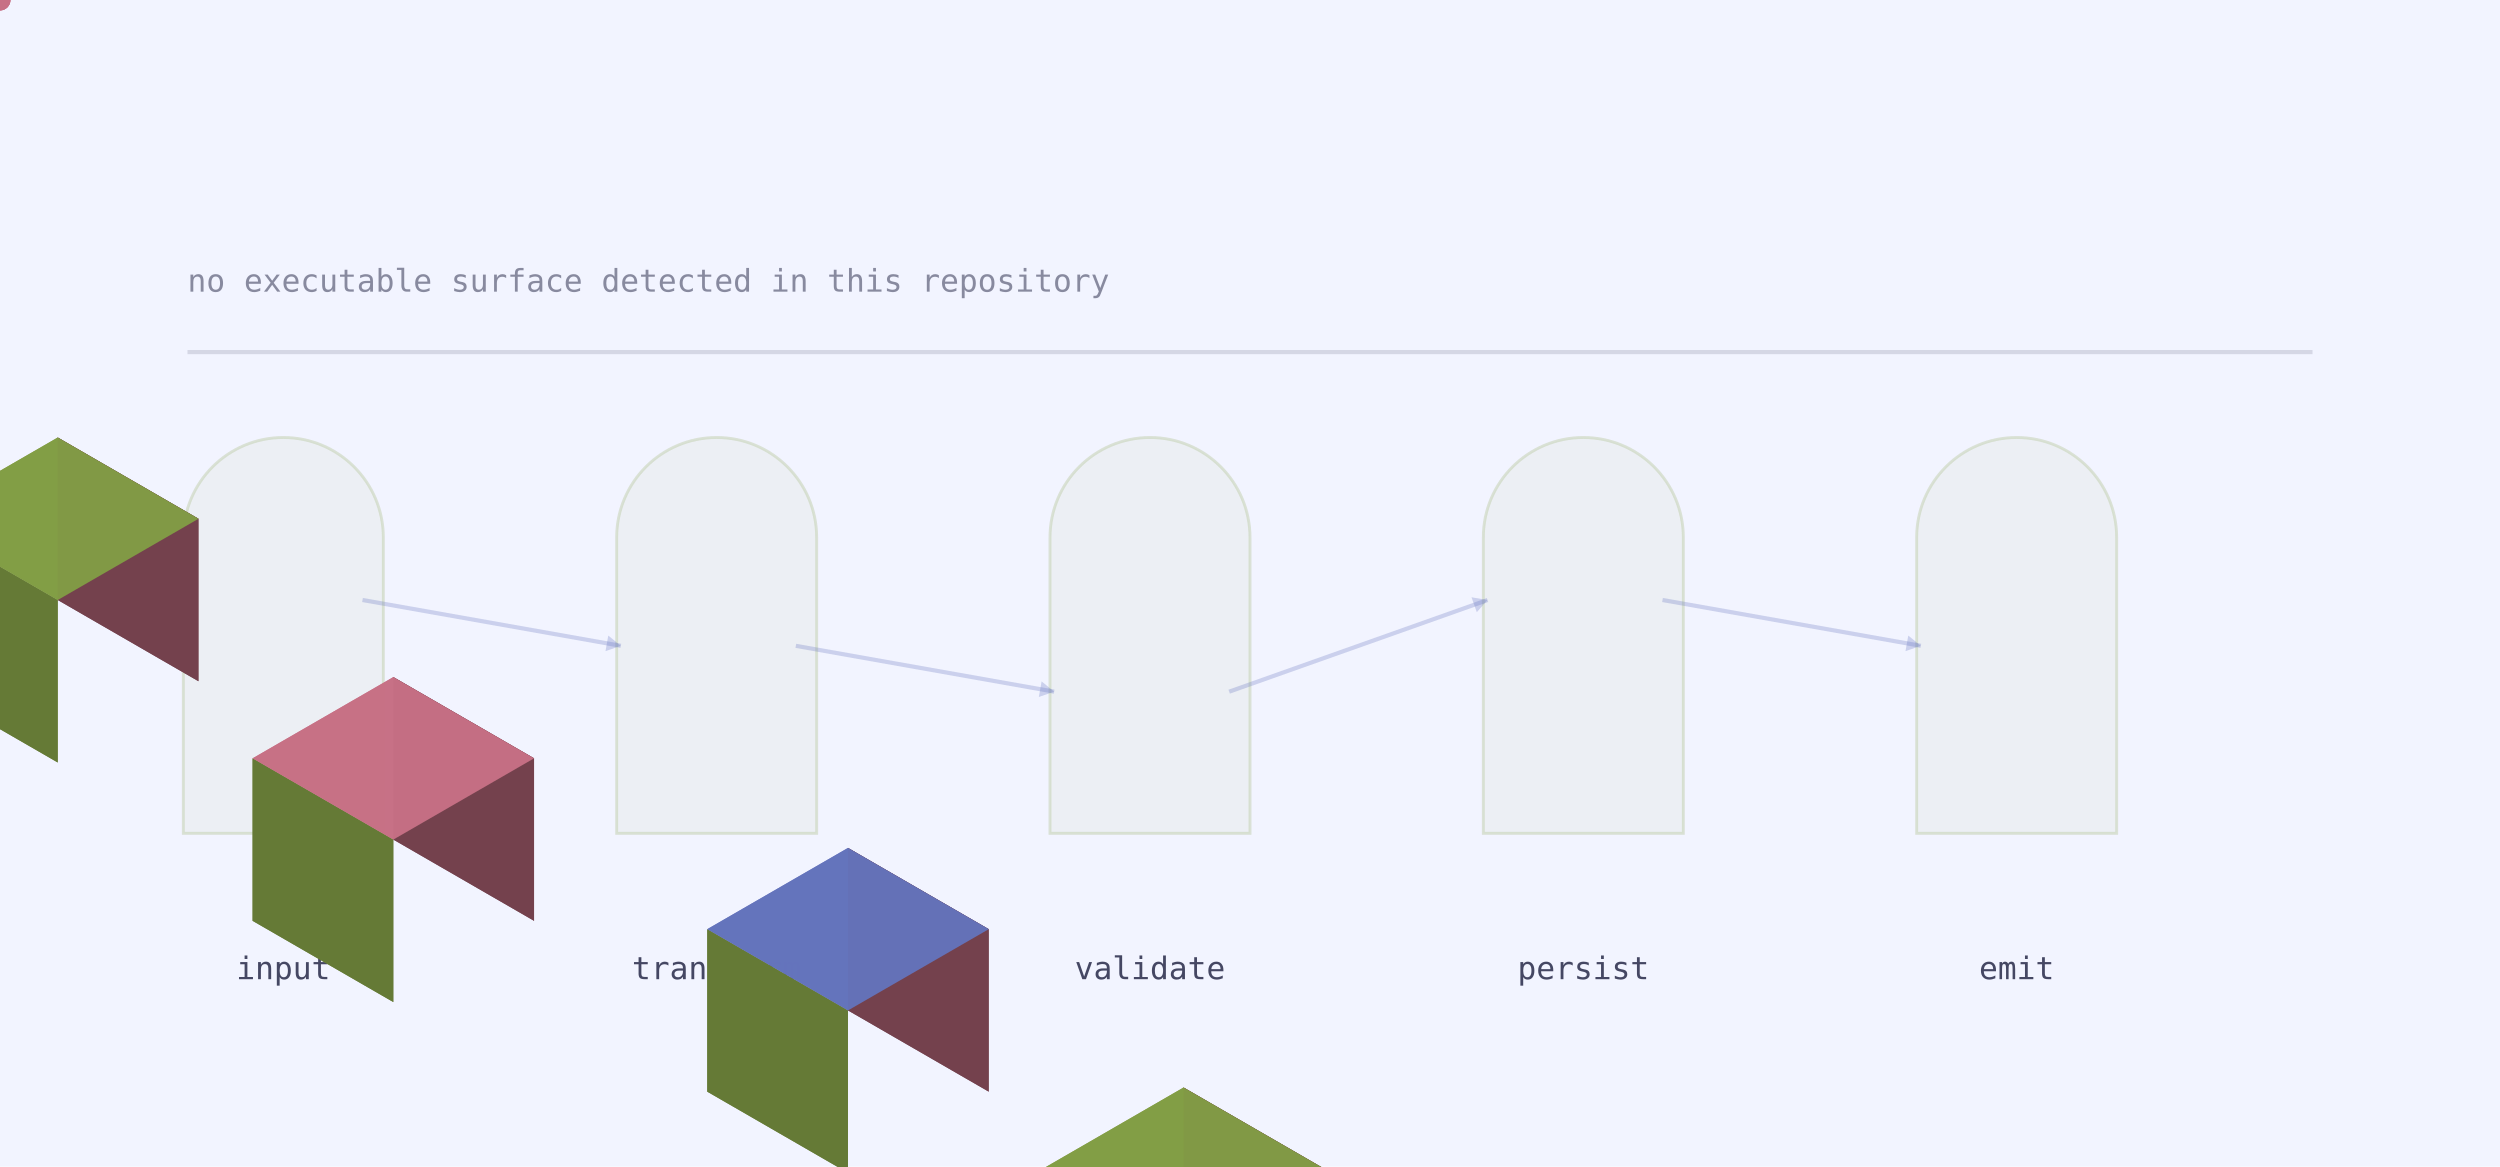
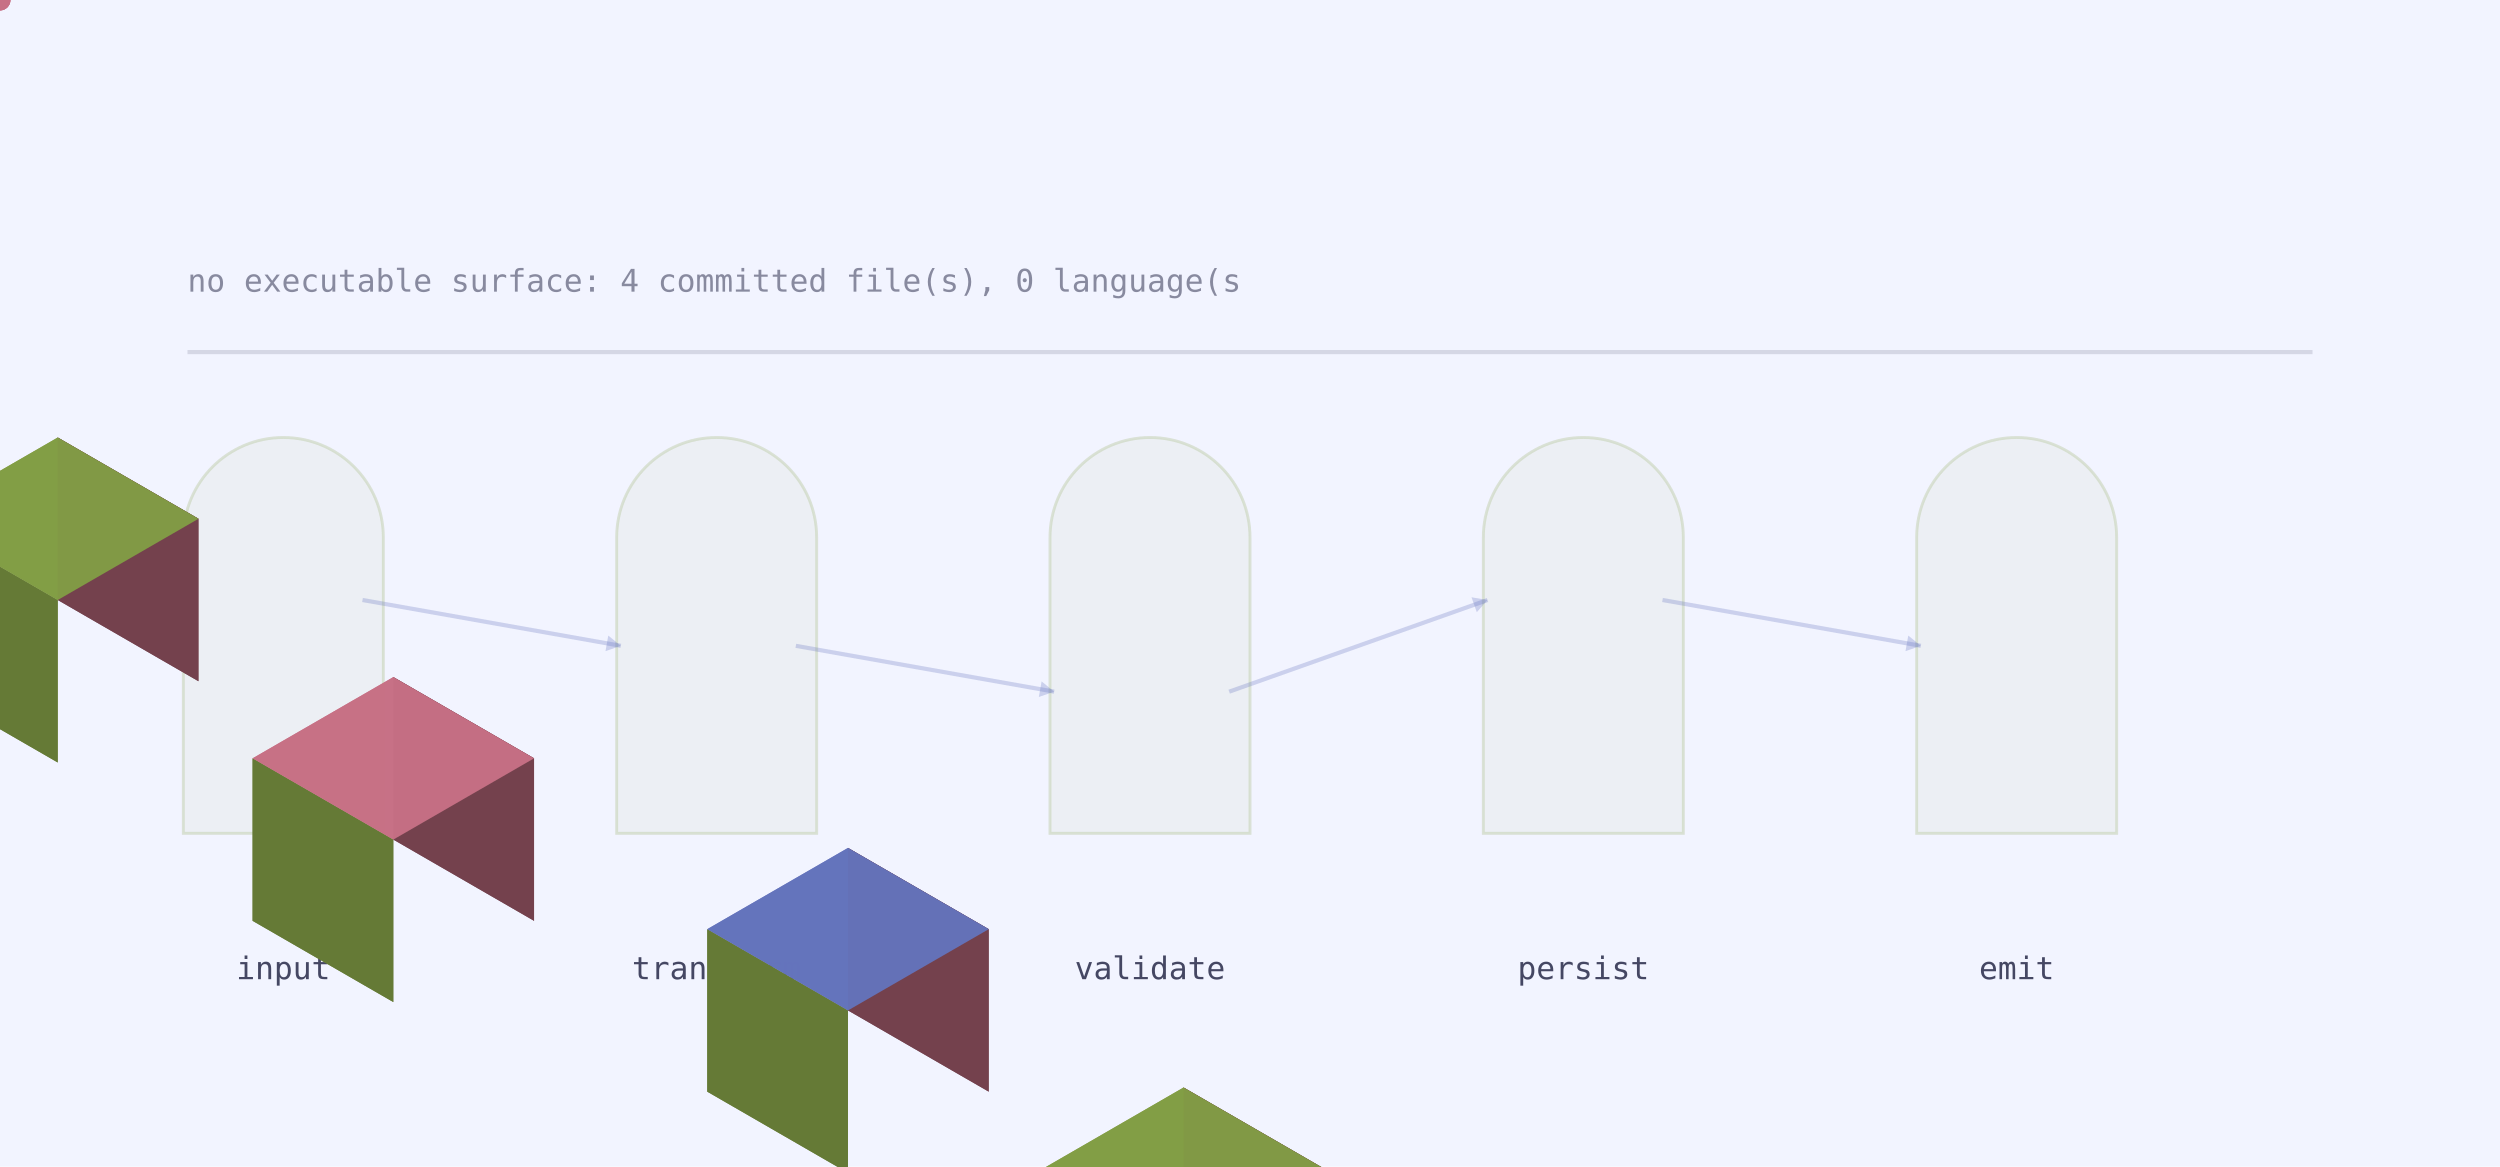
<svg xmlns="http://www.w3.org/2000/svg" viewBox="0 0 1200 560" width="1200" height="560" role="img" aria-label="why-are-you-here data flow">
  <rect width="1200" height="560" fill="#f2f4ff" />
  <defs>
    <linearGradient id="gf" x1="0" y1="0" x2="1" y2="1">
      <stop offset="0%" stop-color="#6473bc" />
      <stop offset="100%" stop-color="#829d44" />
    </linearGradient>
  </defs>
  <path d="M88.00,400.00 L88.00,258.00 A48.00,48.00 0 0 1 184.00,258.00 L184.00,400.00 Z" fill="rgba(130,157,68,0.100)" opacity="0.55" stroke="rgba(130,157,68,0.400)" stroke-width="1.4" />
  <polygon points="-133.37,173.00 -65.82,212.00 -65.82,134.00 -133.37,95.00" fill="#73414d" opacity="0.95" />
  <polygon points="-200.92,212.00 -133.37,251.00 -133.37,173.00 -200.92,134.00" fill="#657a35" opacity="0.95" />
  <polygon points="-133.37,95.00 -65.82,134.00 -133.37,173.00 -200.92,134.00" fill="#6473bc" opacity="0.95" />
  <g>
    <polygon points="-133.37,173.00 -65.82,212.00 -65.82,134.00 -133.37,95.00" fill="#73414d" opacity="0.95" />
    <polygon points="-200.92,212.00 -133.37,251.00 -133.37,173.00 -200.92,134.00" fill="#657a35" opacity="0.95" />
    <polygon points="-133.37,95.00 -65.82,134.00 -133.37,173.00 -200.92,134.00" fill="#6473bc" opacity="0.95" />
    <animate attributeName="opacity" values="0.25;1.0;0.25" dur="3.667s" begin="0.0s" repeatCount="indefinite" />
  </g>
  <text x="136" y="470" font-family="ui-monospace,Menlo,monospace" font-size="15" fill="rgba(31,33,65,0.820)" text-anchor="middle">input</text>
  <path d="M296.00,400.00 L296.00,258.00 A48.00,48.00 0 0 1 392.00,258.00 L392.00,400.00 Z" fill="rgba(130,157,68,0.100)" opacity="0.55" stroke="rgba(130,157,68,0.400)" stroke-width="1.4" />
  <polygon points="27.71,288.00 95.26,327.00 95.26,249.00 27.71,210.00" fill="#73414d" opacity="0.95" />
  <polygon points="-39.84,327.00 27.71,366.00 27.71,288.00 -39.84,249.00" fill="#657a35" opacity="0.95" />
  <polygon points="27.71,210.00 95.26,249.00 27.71,288.00 -39.84,249.00" fill="#829d44" opacity="0.95" />
  <g>
    <polygon points="27.71,288.00 95.26,327.00 95.26,249.00 27.71,210.00" fill="#73414d" opacity="0.95" />
    <polygon points="-39.84,327.00 27.71,366.00 27.71,288.00 -39.84,249.00" fill="#657a35" opacity="0.95" />
    <polygon points="27.71,210.00 95.26,249.00 27.71,288.00 -39.84,249.00" fill="#829d44" opacity="0.95" />
    <animate attributeName="opacity" values="0.25;1.0;0.25" dur="3.667s" begin="0.4s" repeatCount="indefinite" />
  </g>
  <text x="344" y="470" font-family="ui-monospace,Menlo,monospace" font-size="15" fill="rgba(31,33,65,0.820)" text-anchor="middle">transform</text>
  <line x1="174.00" y1="288.00" x2="298.00" y2="310.00" stroke="rgba(100,115,188,0.500)" stroke-width="2.00" opacity="0.55" />
  <polygon points="298.00,310.00 291.97,305.07 290.64,312.55" fill="rgba(100,115,188,0.500)" opacity="0.55" />
  <g opacity="0.9">
    <circle cx="0.00" cy="0.00" r="5.00" fill="#c77085" opacity="1.00" />
    <animateTransform attributeName="transform" type="translate" values="174.00,288.00 298.00,310.00" dur="2.933s" begin="0.0s" repeatCount="indefinite" />
    <animateTransform attributeName="transform" type="translate" values="298.00,310.00 174.00,288.00" dur="2.933s" begin="1.467s" repeatCount="indefinite" />
  </g>
  <path d="M504.00,400.00 L504.00,258.00 A48.00,48.00 0 0 1 600.00,258.00 L600.00,400.00 Z" fill="rgba(130,157,68,0.100)" opacity="0.55" stroke="rgba(130,157,68,0.400)" stroke-width="1.4" />
  <polygon points="188.79,403.00 256.34,442.00 256.34,364.00 188.79,325.00" fill="#73414d" opacity="0.95" />
  <polygon points="121.24,442.00 188.79,481.00 188.79,403.00 121.24,364.00" fill="#657a35" opacity="0.95" />
  <polygon points="188.79,325.00 256.34,364.00 188.79,403.00 121.24,364.00" fill="#c77085" opacity="0.95" />
  <g>
    <polygon points="188.79,403.00 256.34,442.00 256.34,364.00 188.79,325.00" fill="#73414d" opacity="0.95" />
    <polygon points="121.24,442.00 188.79,481.00 188.79,403.00 121.24,364.00" fill="#657a35" opacity="0.95" />
    <polygon points="188.79,325.00 256.34,364.00 188.79,403.00 121.24,364.00" fill="#c77085" opacity="0.95" />
    <animate attributeName="opacity" values="0.25;1.0;0.25" dur="3.667s" begin="0.8s" repeatCount="indefinite" />
  </g>
  <text x="552" y="470" font-family="ui-monospace,Menlo,monospace" font-size="15" fill="rgba(31,33,65,0.820)" text-anchor="middle">validate</text>
  <line x1="382.00" y1="310.00" x2="506.00" y2="332.00" stroke="rgba(100,115,188,0.500)" stroke-width="2.00" opacity="0.55" />
  <polygon points="506.00,332.00 499.97,327.07 498.64,334.55" fill="rgba(100,115,188,0.500)" opacity="0.55" />
  <g opacity="0.9">
    <circle cx="0.00" cy="0.00" r="5.00" fill="#c77085" opacity="1.00" />
    <animateTransform attributeName="transform" type="translate" values="382.00,310.00 506.00,332.00" dur="2.933s" begin="0.45s" repeatCount="indefinite" />
    <animateTransform attributeName="transform" type="translate" values="506.00,332.00 382.00,310.00" dur="2.933s" begin="1.917s" repeatCount="indefinite" />
  </g>
  <path d="M712.00,400.00 L712.00,258.00 A48.00,48.00 0 0 1 808.00,258.00 L808.00,400.00 Z" fill="rgba(130,157,68,0.100)" opacity="0.55" stroke="rgba(130,157,68,0.400)" stroke-width="1.4" />
  <polygon points="407.03,485.00 474.58,524.00 474.58,446.00 407.03,407.00" fill="#73414d" opacity="0.95" />
  <polygon points="339.48,524.00 407.03,563.00 407.03,485.00 339.48,446.00" fill="#657a35" opacity="0.95" />
  <polygon points="407.03,407.00 474.58,446.00 407.03,485.00 339.48,446.00" fill="#6473bc" opacity="0.95" />
  <g>
    <polygon points="407.03,485.00 474.58,524.00 474.58,446.00 407.03,407.00" fill="#73414d" opacity="0.95" />
    <polygon points="339.48,524.00 407.03,563.00 407.03,485.00 339.48,446.00" fill="#657a35" opacity="0.95" />
    <polygon points="407.03,407.00 474.58,446.00 407.03,485.00 339.48,446.00" fill="#6473bc" opacity="0.95" />
    <animate attributeName="opacity" values="0.25;1.0;0.25" dur="3.667s" begin="1.2s" repeatCount="indefinite" />
  </g>
  <text x="760" y="470" font-family="ui-monospace,Menlo,monospace" font-size="15" fill="rgba(31,33,65,0.820)" text-anchor="middle">persist</text>
  <line x1="590.00" y1="332.00" x2="714.00" y2="288.00" stroke="rgba(100,115,188,0.500)" stroke-width="2.00" opacity="0.55" />
  <polygon points="714.00,288.00 706.32,286.69 708.86,293.86" fill="rgba(100,115,188,0.500)" opacity="0.55" />
  <g opacity="0.9">
    <circle cx="0.00" cy="0.00" r="5.00" fill="#c77085" opacity="1.00" />
    <animateTransform attributeName="transform" type="translate" values="590.00,332.00 714.00,288.00" dur="2.933s" begin="0.9s" repeatCount="indefinite" />
    <animateTransform attributeName="transform" type="translate" values="714.00,288.00 590.00,332.00" dur="2.933s" begin="2.367s" repeatCount="indefinite" />
  </g>
  <path d="M920.00,400.00 L920.00,258.00 A48.00,48.00 0 0 1 1016.00,258.00 L1016.00,400.00 Z" fill="rgba(130,157,68,0.100)" opacity="0.55" stroke="rgba(130,157,68,0.400)" stroke-width="1.4" />
  <polygon points="568.11,600.00 635.66,639.00 635.66,561.00 568.11,522.00" fill="#73414d" opacity="0.95" />
  <polygon points="500.56,639.00 568.11,678.00 568.11,600.00 500.56,561.00" fill="#657a35" opacity="0.95" />
  <polygon points="568.11,522.00 635.66,561.00 568.11,600.00 500.56,561.00" fill="#829d44" opacity="0.95" />
  <g>
    <polygon points="568.11,600.00 635.66,639.00 635.66,561.00 568.11,522.00" fill="#73414d" opacity="0.95" />
    <polygon points="500.56,639.00 568.11,678.00 568.11,600.00 500.56,561.00" fill="#657a35" opacity="0.95" />
    <polygon points="568.11,522.00 635.66,561.00 568.11,600.00 500.56,561.00" fill="#829d44" opacity="0.95" />
    <animate attributeName="opacity" values="0.25;1.0;0.25" dur="3.667s" begin="1.6s" repeatCount="indefinite" />
  </g>
  <text x="968" y="470" font-family="ui-monospace,Menlo,monospace" font-size="15" fill="rgba(31,33,65,0.820)" text-anchor="middle">emit</text>
  <line x1="798.00" y1="288.00" x2="922.00" y2="310.00" stroke="rgba(100,115,188,0.500)" stroke-width="2.00" opacity="0.55" />
  <polygon points="922.00,310.00 915.97,305.07 914.64,312.55" fill="rgba(100,115,188,0.500)" opacity="0.55" />
  <g opacity="0.9">
    <circle cx="0.00" cy="0.00" r="5.00" fill="#c77085" opacity="1.00" />
    <animateTransform attributeName="transform" type="translate" values="798.00,288.00 922.00,310.00" dur="2.933s" begin="1.35s" repeatCount="indefinite" />
    <animateTransform attributeName="transform" type="translate" values="922.00,310.00 798.00,288.00" dur="2.933s" begin="2.817s" repeatCount="indefinite" />
  </g>
  <rect x="90.00" y="168.00" width="1020.00" height="2.00" rx="0.00" fill="rgba(31,33,65,0.140)" opacity="1.00" />
-   <text x="90" y="140" font-family="ui-monospace,Menlo,monospace" font-size="15" fill="rgba(31,33,65,0.500)">no executable surface detected in this repository</text>
+   <text x="90" y="140" font-family="ui-monospace,Menlo,monospace" font-size="15" fill="rgba(31,33,65,0.500)">no executable surface: 4 committed file(s), 0 language(s</text>
</svg>
